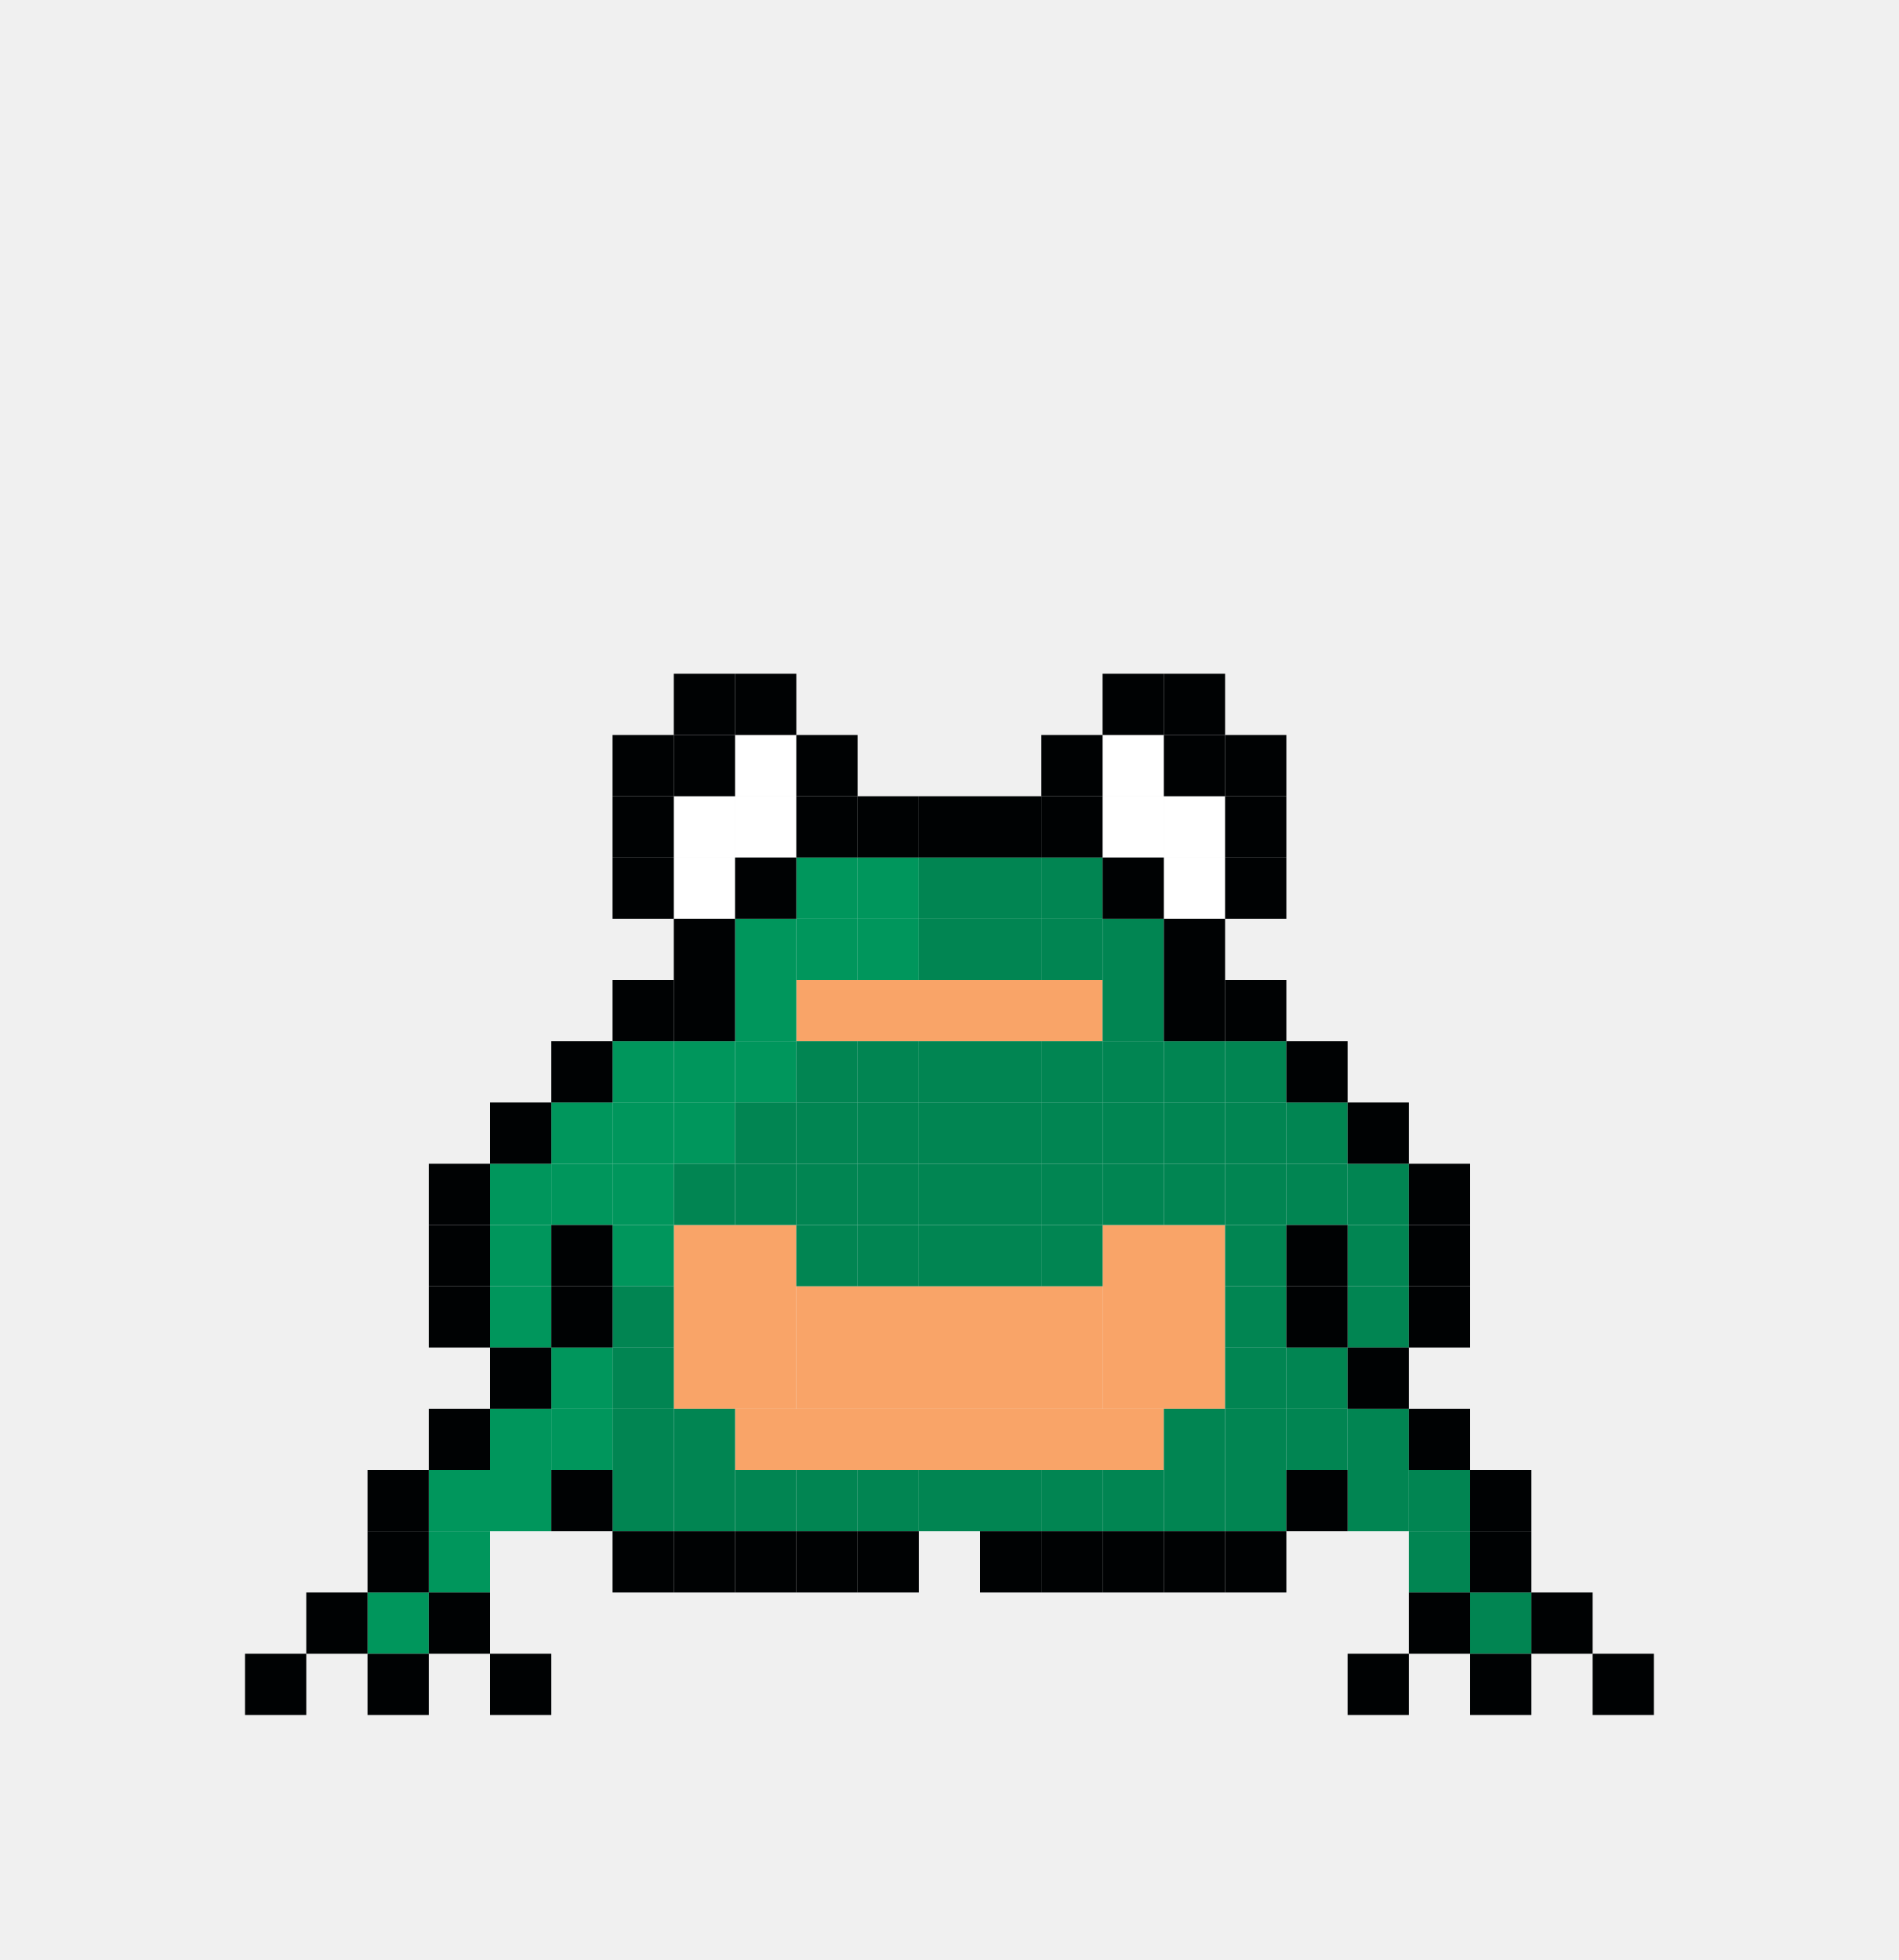
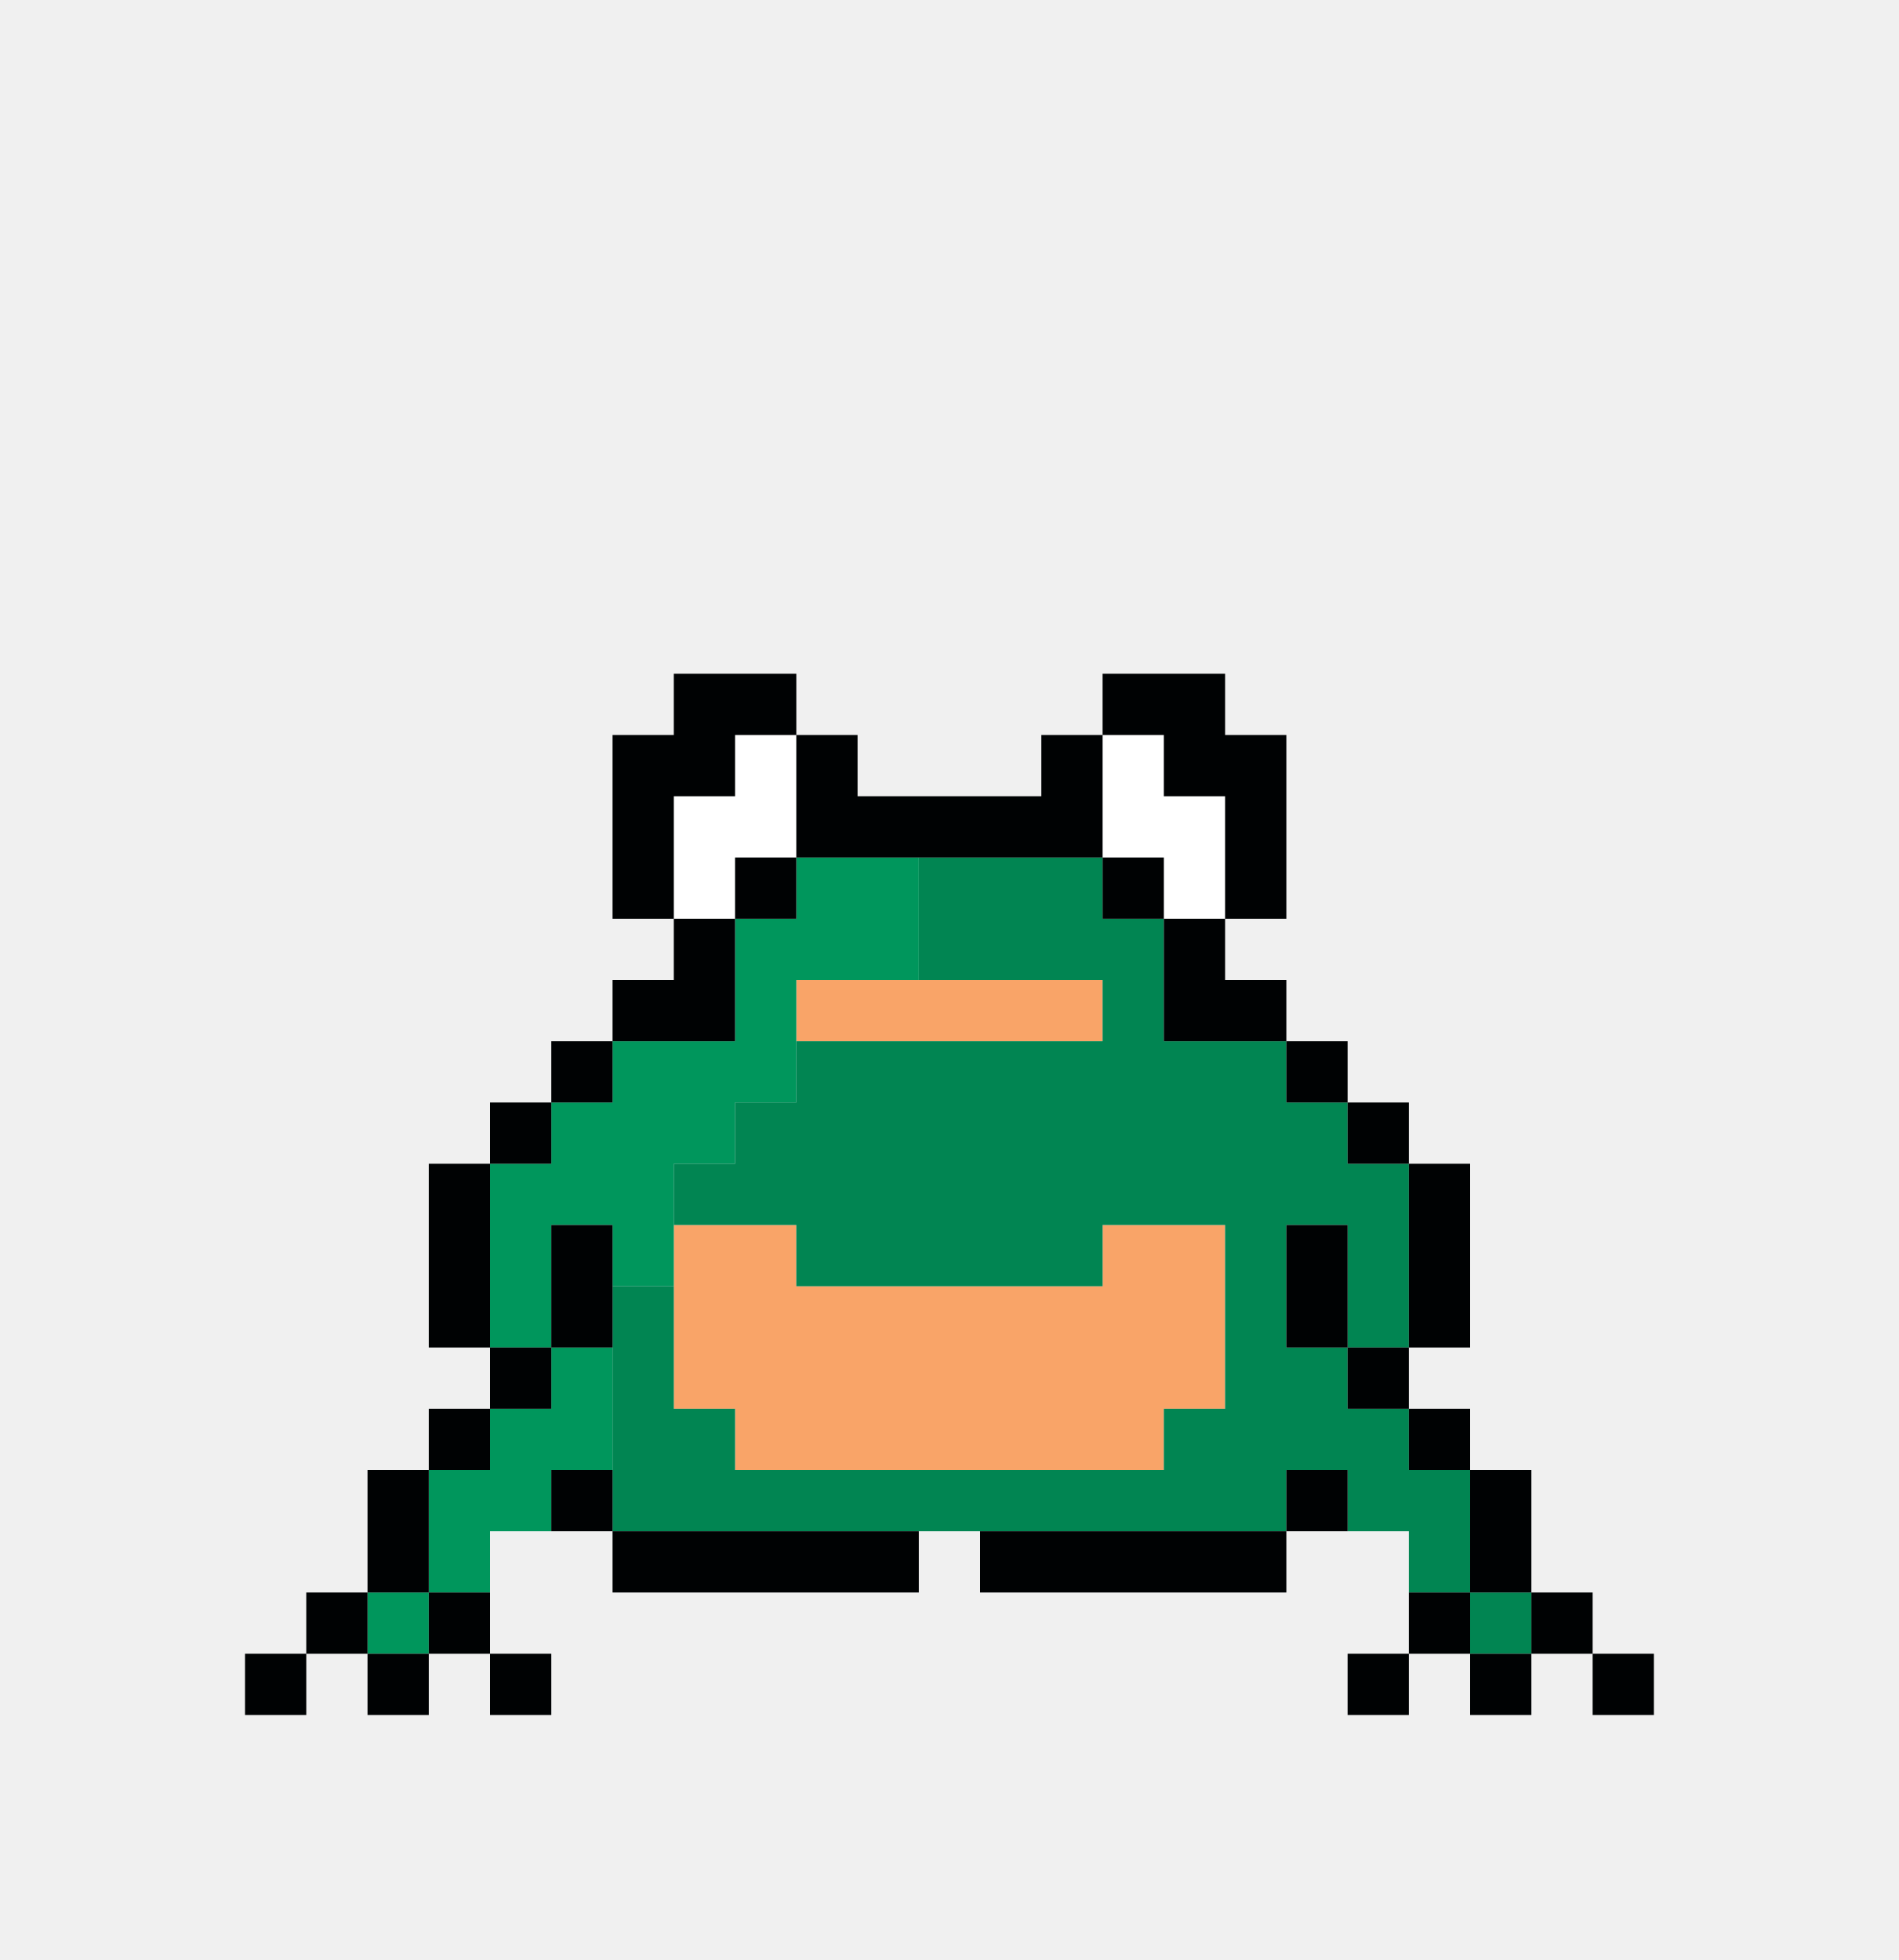
<svg xmlns="http://www.w3.org/2000/svg" width="93" height="96" viewBox="0 0 93 96" fill="none">
-   <rect x="39" y="63" width="15" height="6" fill="#F9A468" />
-   <rect x="54" y="60" width="6" height="9" fill="#F9A468" />
-   <rect x="33" y="60" width="6" height="9" fill="#F9A468" />
-   <rect x="36" y="69" width="21" height="3" fill="#F9A468" />
+   <path fill-rule="evenodd" clip-rule="evenodd" d="M33 60H39V63H54V60H60V69H57V72H36V69H33V60Z" fill="#F9A468" />
  <rect x="39" y="48" width="15" height="3" fill="#F9A468" />
-   <rect x="54" y="36" width="3" height="3" fill="white" />
-   <rect x="54" y="39" width="3" height="3" fill="white" />
-   <rect x="57" y="39" width="3" height="3" fill="white" />
-   <rect x="57" y="42" width="3" height="3" fill="white" />
-   <rect x="33" y="39" width="3" height="3" fill="white" />
-   <rect x="33" y="42" width="3" height="3" fill="white" />
-   <rect x="36" y="36" width="3" height="3" fill="white" />
-   <rect x="36" y="39" width="3" height="3" fill="white" />
-   <rect x="39" y="42" width="3" height="3" fill="#00965C" />
-   <rect x="39" y="45" width="3" height="3" fill="#00965C" />
-   <rect x="42" y="42" width="3" height="3" fill="#00965C" />
-   <rect x="42" y="45" width="3" height="3" fill="#00965C" />
-   <rect x="18" y="78" width="3" height="3" fill="#00965C" />
-   <rect x="21" y="72" width="3" height="3" fill="#00965C" />
-   <rect x="21" y="75" width="3" height="3" fill="#00965C" />
-   <rect x="24" y="57" width="3" height="3" fill="#00965C" />
-   <rect x="24" y="60" width="3" height="3" fill="#00965C" />
-   <rect x="24" y="63" width="3" height="3" fill="#00965C" />
-   <rect x="24" y="69" width="3" height="3" fill="#00965C" />
-   <rect x="24" y="72" width="3" height="3" fill="#00965C" />
-   <rect x="27" y="54" width="3" height="3" fill="#00965C" />
-   <rect x="27" y="57" width="3" height="3" fill="#00965C" />
-   <rect x="27" y="66" width="3" height="3" fill="#00965C" />
-   <rect x="27" y="69" width="3" height="3" fill="#00965C" />
-   <rect x="30" y="51" width="3" height="3" fill="#00965C" />
-   <rect x="30" y="54" width="3" height="3" fill="#00965C" />
-   <rect x="30" y="57" width="3" height="3" fill="#00965C" />
-   <rect x="30" y="60" width="3" height="3" fill="#00965C" />
-   <rect x="33" y="51" width="3" height="3" fill="#00965C" />
-   <rect x="33" y="54" width="3" height="3" fill="#00965C" />
-   <rect x="36" y="45" width="3" height="3" fill="#00965C" />
-   <rect x="36" y="48" width="3" height="3" fill="#00965C" />
-   <rect x="36" y="51" width="3" height="3" fill="#00965C" />
-   <rect x="39" y="51" width="3" height="3" fill="#018552" />
-   <rect x="39" y="54" width="3" height="3" fill="#018552" />
-   <rect x="39" y="57" width="3" height="3" fill="#018552" />
-   <rect x="39" y="60" width="3" height="3" fill="#018552" />
-   <rect x="39" y="72" width="3" height="3" fill="#018552" />
-   <rect x="42" y="51" width="3" height="3" fill="#018552" />
-   <rect x="42" y="54" width="3" height="3" fill="#018552" />
-   <rect x="42" y="57" width="3" height="3" fill="#018552" />
-   <rect x="42" y="60" width="3" height="3" fill="#018552" />
-   <rect x="42" y="72" width="3" height="3" fill="#018552" />
-   <rect x="45" y="42" width="3" height="3" fill="#018552" />
-   <rect x="45" y="45" width="3" height="3" fill="#018552" />
-   <rect x="45" y="51" width="3" height="3" fill="#018552" />
-   <rect x="45" y="54" width="3" height="3" fill="#018552" />
-   <rect x="45" y="57" width="3" height="3" fill="#018552" />
-   <rect x="45" y="60" width="3" height="3" fill="#018552" />
-   <rect x="45" y="72" width="3" height="3" fill="#018552" />
-   <rect x="48" y="42" width="3" height="3" fill="#018552" />
-   <rect x="48" y="45" width="3" height="3" fill="#018552" />
-   <rect x="48" y="51" width="3" height="3" fill="#018552" />
-   <rect x="48" y="54" width="3" height="3" fill="#018552" />
-   <rect x="48" y="57" width="3" height="3" fill="#018552" />
-   <rect x="48" y="60" width="3" height="3" fill="#018552" />
-   <rect x="48" y="72" width="3" height="3" fill="#018552" />
-   <rect x="51" y="42" width="3" height="3" fill="#018552" />
-   <rect x="51" y="45" width="3" height="3" fill="#018552" />
-   <rect x="51" y="51" width="3" height="3" fill="#018552" />
-   <rect x="51" y="54" width="3" height="3" fill="#018552" />
-   <rect x="51" y="57" width="3" height="3" fill="#018552" />
-   <rect x="51" y="60" width="3" height="3" fill="#018552" />
-   <rect x="51" y="72" width="3" height="3" fill="#018552" />
-   <rect x="54" y="45" width="3" height="3" fill="#018552" />
-   <rect x="54" y="48" width="3" height="3" fill="#018552" />
-   <rect x="54" y="51" width="3" height="3" fill="#018552" />
-   <rect x="54" y="54" width="3" height="3" fill="#018552" />
-   <rect x="54" y="57" width="3" height="3" fill="#018552" />
-   <rect x="54" y="72" width="3" height="3" fill="#018552" />
-   <rect x="57" y="51" width="3" height="3" fill="#018552" />
-   <rect x="57" y="54" width="3" height="3" fill="#018552" />
-   <rect x="57" y="57" width="3" height="3" fill="#018552" />
-   <rect x="57" y="69" width="3" height="3" fill="#018552" />
-   <rect x="57" y="72" width="3" height="3" fill="#018552" />
-   <rect x="60" y="51" width="3" height="3" fill="#018552" />
-   <rect x="60" y="54" width="3" height="3" fill="#018552" />
-   <rect x="60" y="57" width="3" height="3" fill="#018552" />
-   <rect x="60" y="60" width="3" height="3" fill="#018552" />
-   <rect x="60" y="63" width="3" height="3" fill="#018552" />
-   <rect x="60" y="66" width="3" height="3" fill="#018552" />
-   <rect x="60" y="69" width="3" height="3" fill="#018552" />
-   <rect x="60" y="72" width="3" height="3" fill="#018552" />
-   <rect x="63" y="54" width="3" height="3" fill="#018552" />
-   <rect x="63" y="57" width="3" height="3" fill="#018552" />
-   <rect x="63" y="66" width="3" height="3" fill="#018552" />
-   <rect x="63" y="69" width="3" height="3" fill="#018552" />
-   <rect x="66" y="57" width="3" height="3" fill="#018552" />
-   <rect x="66" y="60" width="3" height="3" fill="#018552" />
-   <rect x="66" y="63" width="3" height="3" fill="#018552" />
-   <rect x="66" y="69" width="3" height="3" fill="#018552" />
-   <rect x="66" y="72" width="3" height="3" fill="#018552" />
-   <rect x="30" y="63" width="3" height="3" fill="#018552" />
-   <rect x="30" y="66" width="3" height="3" fill="#018552" />
-   <rect x="30" y="69" width="3" height="3" fill="#018552" />
-   <rect x="30" y="72" width="3" height="3" fill="#018552" />
-   <rect x="69" y="72" width="3" height="3" fill="#018552" />
-   <rect x="69" y="75" width="3" height="3" fill="#018552" />
-   <rect x="33" y="57" width="3" height="3" fill="#018552" />
-   <rect x="33" y="69" width="3" height="3" fill="#018552" />
-   <rect x="33" y="72" width="3" height="3" fill="#018552" />
-   <rect x="72" y="78" width="3" height="3" fill="#018552" />
-   <rect x="36" y="54" width="3" height="3" fill="#018552" />
-   <rect x="36" y="57" width="3" height="3" fill="#018552" />
-   <rect x="36" y="72" width="3" height="3" fill="#018552" />
-   <rect x="39" y="36" width="3" height="3" fill="#000203" />
-   <rect x="39" y="39" width="3" height="3" fill="#000203" />
-   <rect x="39" y="75" width="3" height="3" fill="#000203" />
-   <rect x="78" y="81" width="3" height="3" fill="#000203" />
-   <rect x="42" y="39" width="3" height="3" fill="#000203" />
-   <rect x="42" y="75" width="3" height="3" fill="#000203" />
-   <rect x="45" y="39" width="3" height="3" fill="#000203" />
-   <rect x="48" y="39" width="3" height="3" fill="#000203" />
-   <rect x="48" y="75" width="3" height="3" fill="#000203" />
-   <rect x="12" y="81" width="3" height="3" fill="#000203" />
-   <rect x="51" y="36" width="3" height="3" fill="#000203" />
-   <rect x="51" y="39" width="3" height="3" fill="#000203" />
-   <rect x="51" y="75" width="3" height="3" fill="#000203" />
-   <rect x="15" y="78" width="3" height="3" fill="#000203" />
-   <rect x="54" y="33" width="3" height="3" fill="#000203" />
-   <rect x="54" y="42" width="3" height="3" fill="#000203" />
-   <rect x="54" y="75" width="3" height="3" fill="#000203" />
-   <rect x="18" y="72" width="3" height="3" fill="#000203" />
-   <rect x="18" y="75" width="3" height="3" fill="#000203" />
-   <rect x="18" y="81" width="3" height="3" fill="#000203" />
-   <rect x="57" y="33" width="3" height="3" fill="#000203" />
-   <rect x="57" y="36" width="3" height="3" fill="#000203" />
-   <rect x="57" y="45" width="3" height="3" fill="#000203" />
-   <rect x="57" y="48" width="3" height="3" fill="#000203" />
-   <rect x="57" y="75" width="3" height="3" fill="#000203" />
-   <rect x="21" y="57" width="3" height="3" fill="#000203" />
-   <rect x="21" y="60" width="3" height="3" fill="#000203" />
-   <rect x="21" y="63" width="3" height="3" fill="#000203" />
-   <rect x="21" y="69" width="3" height="3" fill="#000203" />
-   <rect x="21" y="78" width="3" height="3" fill="#000203" />
-   <rect x="60" y="36" width="3" height="3" fill="#000203" />
-   <rect x="60" y="39" width="3" height="3" fill="#000203" />
-   <rect x="60" y="42" width="3" height="3" fill="#000203" />
-   <rect x="60" y="48" width="3" height="3" fill="#000203" />
-   <rect x="60" y="75" width="3" height="3" fill="#000203" />
-   <rect x="24" y="54" width="3" height="3" fill="#000203" />
-   <rect x="24" y="66" width="3" height="3" fill="#000203" />
-   <rect x="24" y="81" width="3" height="3" fill="#000203" />
-   <rect x="63" y="51" width="3" height="3" fill="#000203" />
-   <rect x="63" y="60" width="3" height="3" fill="#000203" />
-   <rect x="63" y="63" width="3" height="3" fill="#000203" />
-   <rect x="63" y="72" width="3" height="3" fill="#000203" />
-   <rect x="27" y="51" width="3" height="3" fill="#000203" />
-   <rect x="27" y="60" width="3" height="3" fill="#000203" />
-   <rect x="27" y="63" width="3" height="3" fill="#000203" />
-   <rect x="27" y="72" width="3" height="3" fill="#000203" />
-   <rect x="66" y="54" width="3" height="3" fill="#000203" />
-   <rect x="66" y="66" width="3" height="3" fill="#000203" />
-   <rect x="66" y="81" width="3" height="3" fill="#000203" />
-   <rect x="30" y="36" width="3" height="3" fill="#000203" />
-   <rect x="30" y="39" width="3" height="3" fill="#000203" />
-   <rect x="30" y="42" width="3" height="3" fill="#000203" />
-   <rect x="30" y="48" width="3" height="3" fill="#000203" />
-   <rect x="30" y="75" width="3" height="3" fill="#000203" />
-   <rect x="69" y="57" width="3" height="3" fill="#000203" />
-   <rect x="69" y="60" width="3" height="3" fill="#000203" />
-   <rect x="69" y="63" width="3" height="3" fill="#000203" />
-   <rect x="69" y="69" width="3" height="3" fill="#000203" />
-   <rect x="69" y="78" width="3" height="3" fill="#000203" />
-   <rect x="33" y="33" width="3" height="3" fill="#000203" />
-   <rect x="33" y="36" width="3" height="3" fill="#000203" />
-   <rect x="33" y="45" width="3" height="3" fill="#000203" />
-   <rect x="33" y="48" width="3" height="3" fill="#000203" />
-   <rect x="33" y="75" width="3" height="3" fill="#000203" />
-   <rect x="72" y="72" width="3" height="3" fill="#000203" />
-   <rect x="72" y="75" width="3" height="3" fill="#000203" />
-   <rect x="72" y="81" width="3" height="3" fill="#000203" />
-   <rect x="36" y="33" width="3" height="3" fill="#000203" />
-   <rect x="36" y="42" width="3" height="3" fill="#000203" />
-   <rect x="36" y="75" width="3" height="3" fill="#000203" />
-   <rect x="75" y="78" width="3" height="3" fill="#000203" />
+   <path fill-rule="evenodd" clip-rule="evenodd" d="M57 36H54V39V42H57V45H60V42V39H57V36Z" fill="white" />
+   <path fill-rule="evenodd" clip-rule="evenodd" d="M36 36H39V39V42H36V45H33V42V39H36V36Z" fill="white" />
+   <path fill-rule="evenodd" clip-rule="evenodd" d="M39 42H42H45V45V48H42H39V51V54H36V57H33V60V63H30V60H27V63V66H24V63V60V57H27V54H30V51H33H36V48V45H39V42ZM21 78V75V72H24V69H27V66H30V69V72H27V75H24V78H21ZM21 78V81H18V78H21Z" fill="#00965C" />
+   <path fill-rule="evenodd" clip-rule="evenodd" d="M45 42H48H51H54V45H57V48V51H60H63V54H66V57H69V60V63V66H66V63V60H63V63V66H66V69H69V72H72V75V78H69V75H66V72H63V75H60H57H54H51H48H45H42H39H36H33H30V72V69V66V63H33V66V69H36V72H39H42H45H48H51H54H57V69H60V66V63V60H57H54V63H51H48H45H42H39V60H36H33V57H36V54H39V51H42H45H48H51H54V48H51H48H45V45V42ZM72 78H75V81H72V78Z" fill="#018552" />
+   <path fill-rule="evenodd" clip-rule="evenodd" d="M57 33H54V36H51V39H48H45H42V36H39V33H36H33V36H30V39V42V45H33V48H30V51H27V54H24V57H21V60V63V66H24V69H21V72H18V75V78H15V81H12V84H15V81H18V84H21V81H24V84H27V81H24V78H21V75V72H24V69H27V66H30V63V60H27V63V66H24V63V60V57H27V54H30V51H33H36V48V45H39V42H42H45H48H51H54V45H57V48V51H60H63V54H66V57H69V60V63V66H66V63V60H63V63V66H66V69H69V72H72V75V78H69V81H66V84H69V81H72V84H75V81H78V84H81V81H78V78H75V75V72H72V69H69V66H72V63V60V57H69V54H66V51H63V48H60V45H63V42V39V36H60V33H57ZM75 78V81H72V78H75ZM60 45H57V42H54V39V36H57V39H60V42V45ZM39 42H36V45H33V42V39H36V36H39V39V42ZM21 78H18V81H21V78ZM42 75H39H36H33H30V72H27V75H30V78H33H36H39H42H45V75H42ZM51 75H48V78H51H54H57H60H63V75H66V72H63V75H60H57H54H51Z" fill="#000203" />
</svg>
